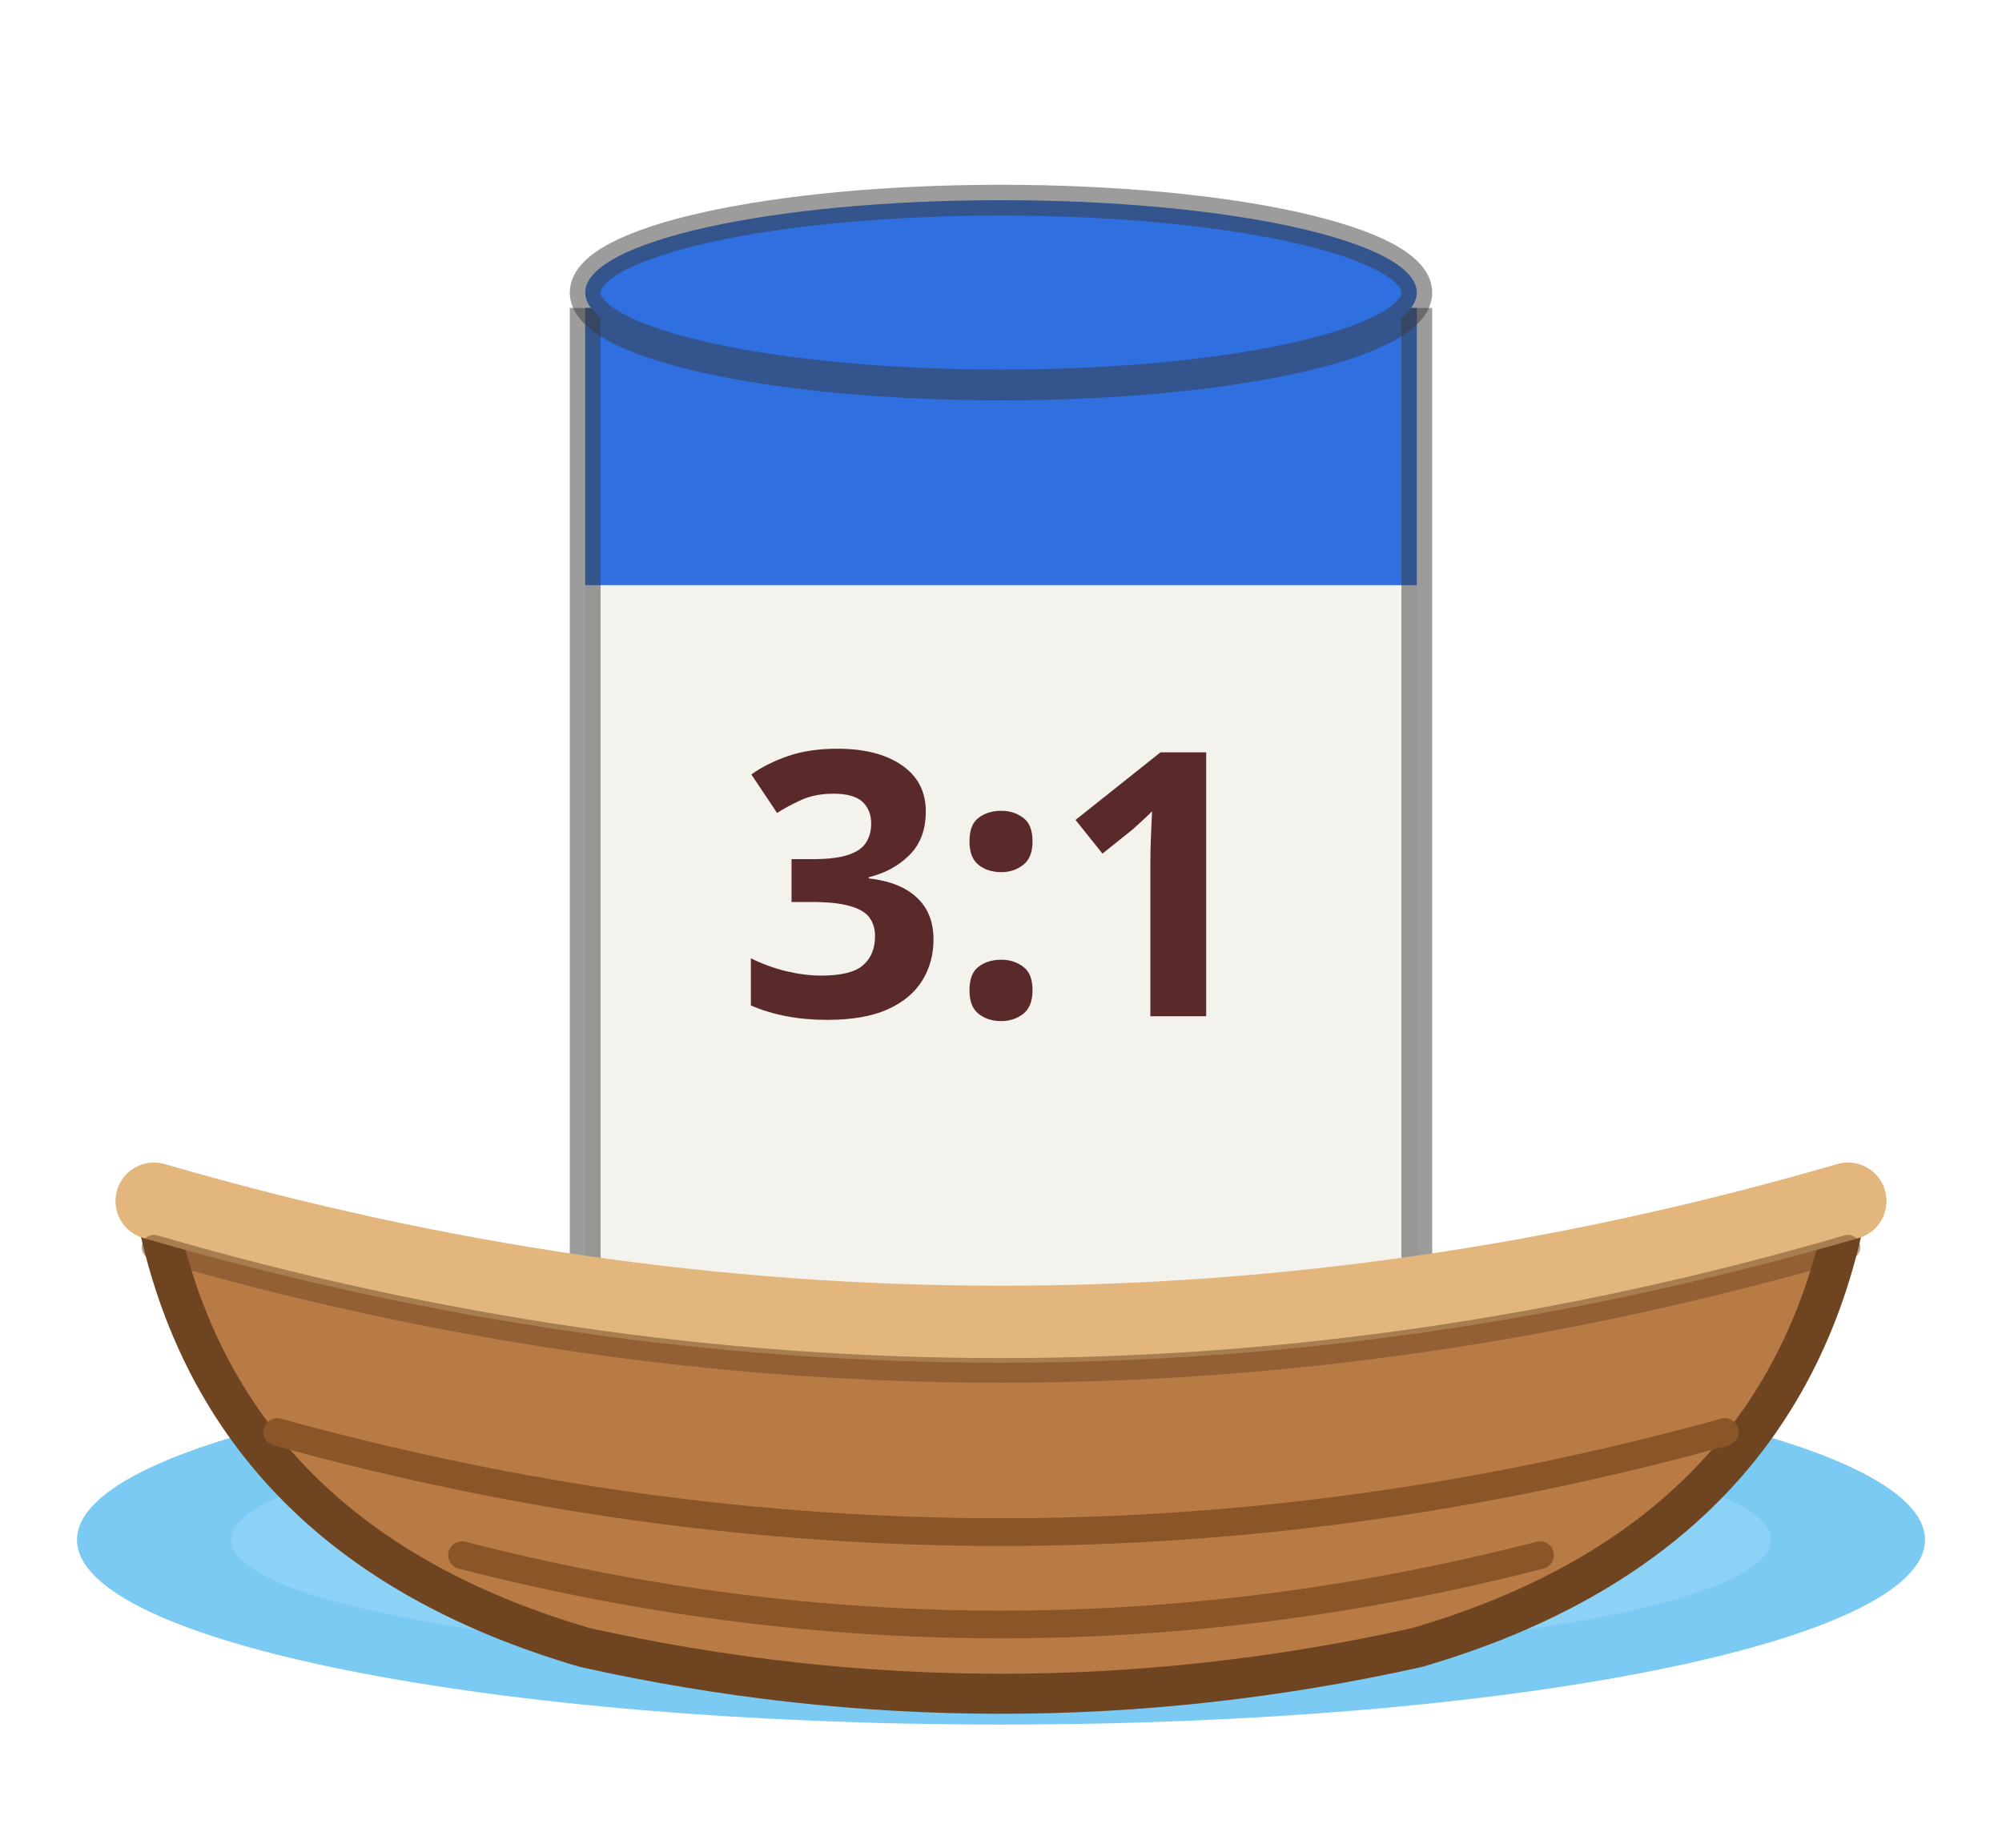
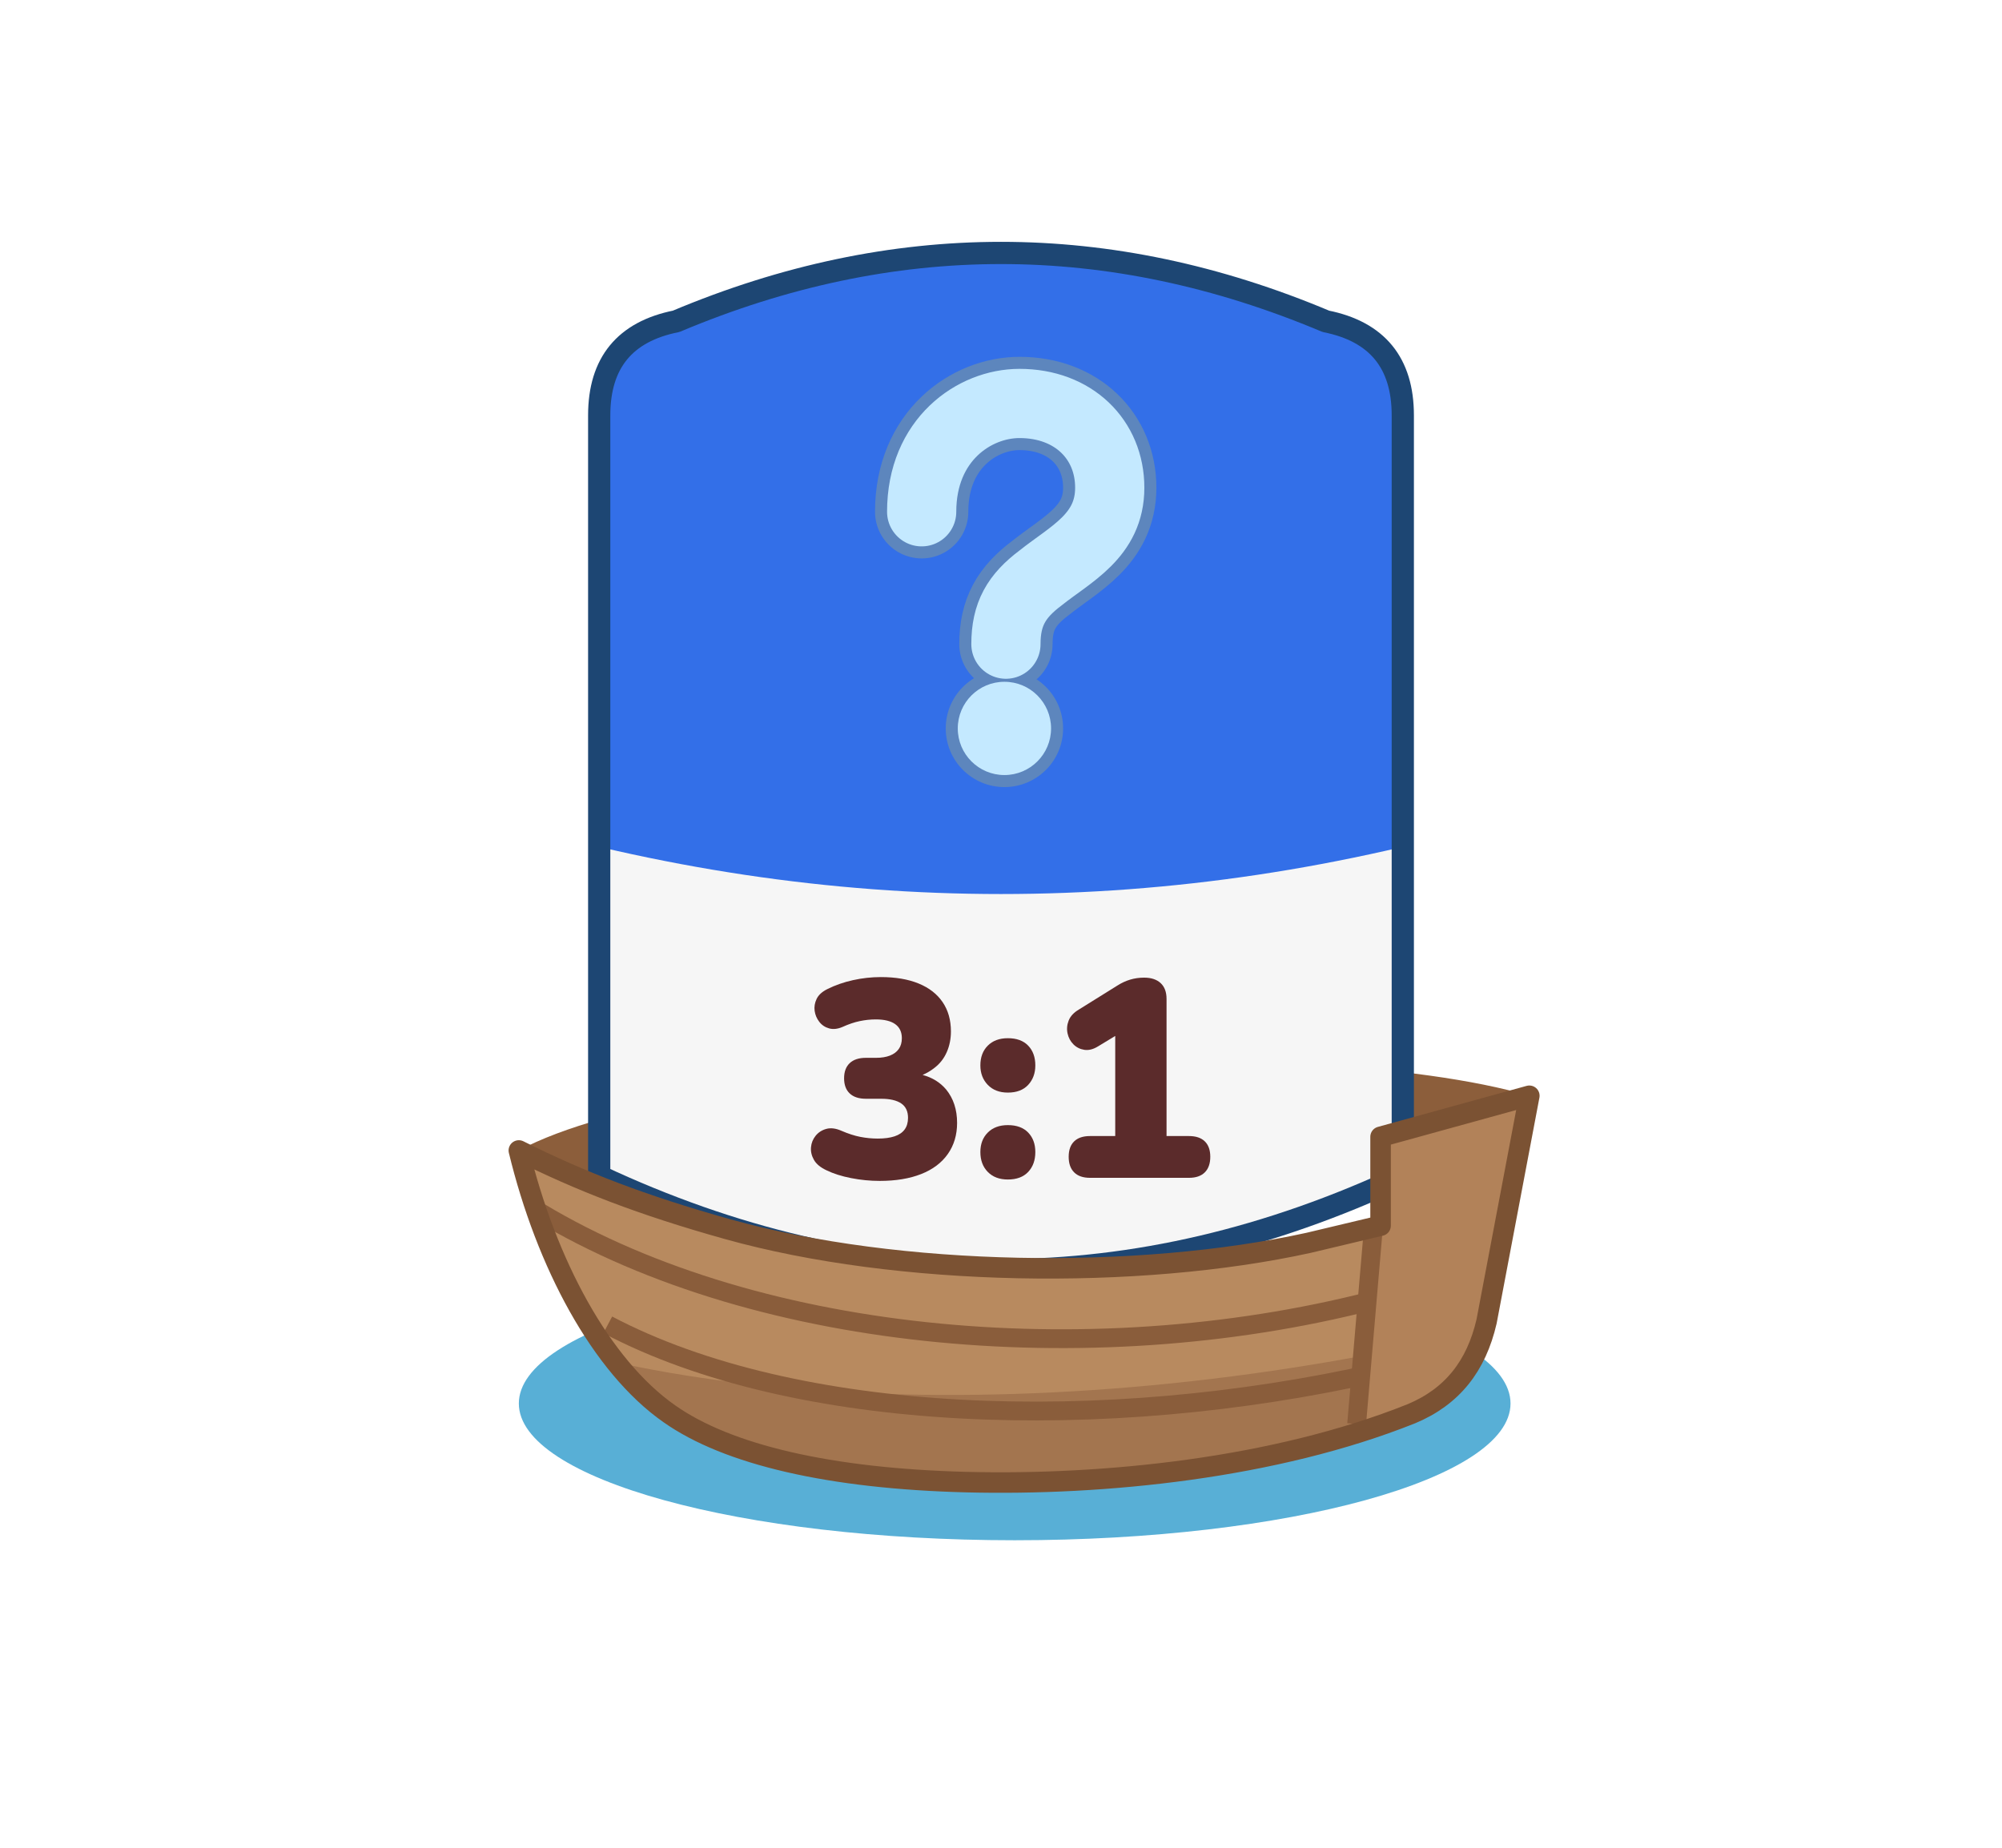
- <svg xmlns="http://www.w3.org/2000/svg" viewBox="0 0 130 120" width="130" height="120">
-   <ellipse cx="65" cy="100" rx="60" ry="12" fill="#6cc4f2" opacity=".9" />
-   <ellipse cx="65" cy="100" rx="50" ry="8" fill="#9ad8f7" opacity=".55" />
-   <clipPath id="barrel">
-     <path d="M38,20 V90 H92 V20Z" />
+ <svg xmlns="http://www.w3.org/2000/svg" width="130" height="120" viewBox="-58.545 -46.296 117.09 108.083">
+   <ellipse cx="0.8" cy="35.8" rx="29" ry="8" fill="#58afd6" />
+   <path d="M-28.2 21 C-18 15.5 18 14 30.9 17.8 L27.5 21 C14 19 -14 20 -24 24 Z" fill="#8c5e3b" />
+   <clipPath id="cy">
+     <path d="M-23.5 -22 Q-23.5 -26.6 -19 -27.5 Q0 -35.5 19 -27.5 Q23.5 -26.6 23.5 -22 L23.5 22.5 Q0 33.5 -23.5 22.5 Z" />
  </clipPath>
-   <g clip-path="url(#barrel)">
-     <rect x="38" y="10" width="54" height="90" fill="#f4f2ec" />
-     <rect x="38" y="16" width="54" height="22" fill="#2f6fe0" />
-     <text x="65" y="66" text-anchor="middle" font-family="'Arial Black',Impact,sans-serif" font-weight="900" font-size="24" fill="#5a2a2a">3:1</text>
+   <path d="M-23.5 -22 Q-23.5 -26.6 -19 -27.5 Q0 -35.5 19 -27.5 Q23.5 -26.6 23.5 -22 L23.5 22.5 Q0 33.5 -23.5 22.5 Z" fill="#f6f6f6" />
+   <g clip-path="url(#cy)">
+     <path d="M-30 -40 L30 -40 L30 1.5 Q0 10.5 -30 1.5 Z" fill="#336fe8" />
  </g>
-   <path d="M38,20 V90 M92,20 V90" fill="none" stroke="#3a3a3a" stroke-opacity=".5" stroke-width="2" />
-   <ellipse cx="65" cy="19" rx="27" ry="6" fill="#2f6fe0" stroke="#3a3a3a" stroke-opacity=".5" stroke-width="2" />
-   <path d="M10,78 Q65,94 120,78 Q116,100 92,107 Q65,113 38,107 Q14,100 10,78Z" fill="#b97b46" stroke="#6e4421" stroke-width="2.6" stroke-linejoin="round" />
-   <path d="M18,93 Q65,106 112,93 M30,101 Q65,110 100,101" fill="none" stroke="#8a5628" stroke-width="1.8" stroke-linecap="round" />
-   <path d="M10,78 Q65,94 120,78" fill="none" stroke="#e2b67c" stroke-width="5" stroke-linecap="round" />
-   <path d="M10,78 Q65,94 120,78" fill="none" stroke="#6e4421" stroke-width="1.6" stroke-linecap="round" opacity=".5" transform="translate(0 3)" />
+   <g transform="translate(0.2 -10.2) scale(0.88) translate(-1.6 9.4)">
+     <path d="M-3.9 -16.4 C-3.9 -21.2 -0.4 -23.6 2.6 -23.6 C6.2 -23.6 8.6 -21.2 8.6 -18 C8.6 -14.8 6 -13.6 4 -12 C2.4 -10.8 1.7 -9.6 1.7 -7.6" fill="none" stroke="#5d86bd" stroke-width="6.2" stroke-linecap="round" stroke-linejoin="round" />
+     <circle cx="1.6" cy="-2" r="3.9" fill="#5d86bd" />
+     <path d="M-3.9 -16.4 C-3.9 -21.2 -0.4 -23.6 2.6 -23.6 C6.2 -23.6 8.6 -21.2 8.6 -18 C8.6 -14.8 6 -13.6 4 -12 C2.4 -10.8 1.7 -9.6 1.7 -7.6" fill="none" stroke="#c4e9ff" stroke-width="4.6" stroke-linecap="round" stroke-linejoin="round" />
+     <circle cx="1.6" cy="-2" r="3.1" fill="#c4e9ff" />
+   </g>
+   <path transform="translate(-11.67 22.60) scale(0.0164 -0.0164)" d="M279 -11Q228 -11 177.0 -1.0Q126 9 89 27Q57 42 44.5 64.0Q32 86 34.0 109.0Q36 132 50.5 150.0Q65 168 88.5 174.5Q112 181 142 168Q179 152 210.0 146.0Q241 140 272 140Q308 140 332.0 148.0Q356 156 368.0 172.5Q380 189 380 214Q380 249 355.5 265.5Q331 282 284 282H230Q192 282 172.0 301.0Q152 320 152.0 355.0Q152 390 172.0 409.0Q192 428 230 428H266Q295 428 315.5 436.0Q336 444 347.0 459.5Q358 475 358 498Q358 531 334.5 548.0Q311 565 265 565Q237 565 208.0 559.0Q179 553 146 538Q120 527 98.5 533.0Q77 539 63.5 556.5Q50 574 47.0 595.5Q44 617 54.0 638.0Q64 659 92 673Q134 694 183.5 705.0Q233 716 283 716Q362 716 418.0 693.0Q474 670 503.5 626.5Q533 583 533 522Q533 482 518.0 448.0Q503 414 474 392Q455 377 432 367Q484 353 516 315Q555 267 555 196Q555 132 522.0 85.0Q489 38 427.0 13.5Q365 -11 279 -11Z" fill="#5b2b2b" />
+   <path transform="translate(-1.83 22.60) scale(0.0164 -0.0164)" d="M136 -6Q91 -6 64.5 21.0Q38 48 38 92Q38 135 64.5 161.5Q91 188 136 188Q183 188 208.5 161.5Q234 135 234 92Q234 48 208.5 21.0Q183 -6 136 -6ZM136 304Q91 304 64.5 331.5Q38 359 38 401Q38 445 64.5 471.5Q91 498 136 498Q183 498 208.5 471.5Q234 445 234 401Q234 359 208.5 331.5Q183 304 136 304Z" fill="#5b2b2b" />
+   <path transform="translate(2.63 22.60) scale(0.0164 -0.0164)" d="M157 0Q120 0 100.5 19.5Q81 39 81.0 75.0Q81 111 100.5 130.0Q120 149 157 149H247V506L186 469Q160 453 137.0 456.5Q114 460 98.0 476.0Q82 492 77.0 515.0Q72 538 81.0 561.0Q90 584 117 600L255 686Q277 700 300.5 707.0Q324 714 350 714Q388 714 409.0 694.5Q430 675 430 638V149H510Q547 149 566.5 130.0Q586 111 586.0 75.0Q586 39 566.5 19.5Q547 0 510 0Z" fill="#5b2b2b" />
+   <path d="M-23.5 -22 Q-23.5 -26.6 -19 -27.5 Q0 -35.5 19 -27.5 Q23.5 -26.6 23.5 -22 L23.5 22.5 Q0 33.5 -23.5 22.5 Z" fill="none" stroke="#1d4673" stroke-width="1.3" stroke-linejoin="round" />
+   <clipPath id="hu">
+     <path d="M-28.2 21 C-24.6 22.8 -21 24.2 -16 25.6 C-6 28.4 8 28.6 18 26.4 L22.2 25.4 L22.2 20.2 L30.9 17.8 L28.4 31 C27.8 33.6 26.4 35.4 24 36.4 C16 39.6 6 40.6 -2 40.4 C-10 40.2 -16 38.8 -19.4 36.4 C-23.4 33.6 -26.6 27.6 -28.2 21 Z" />
+   </clipPath>
+   <path d="M-28.2 21 C-24.6 22.8 -21 24.2 -16 25.6 C-6 28.4 8 28.6 18 26.4 L22.2 25.4 L22.2 20.2 L30.9 17.8 L28.4 31 C27.8 33.6 26.4 35.4 24 36.4 C16 39.6 6 40.6 -2 40.4 C-10 40.2 -16 38.8 -19.4 36.4 C-23.4 33.6 -26.6 27.6 -28.2 21 Z" fill="#b88a5f" />
+   <g clip-path="url(#hu)">
+     <path d="M-32 18 C-20 27 10 31 34 22 L34 14 L-32 14 Z" fill="#d6a97f" />
+     <path d="M-32 30.4 C-18 36.6 8 37.4 34 30 L34 44 L-32 44 Z" fill="#a3754f" />
+     <path d="M-27 24.6 C-14 32.4 6 34 22.4 29.6" fill="none" stroke="#8a5d3b" stroke-width="1.1" />
+     <path d="M-23 31.2 C-12 37 6 37.6 22 34" fill="none" stroke="#8a5d3b" stroke-width="1.1" />
+     <path d="M22.2 20.2 L30.9 17.8 L28.4 31 C27.8 33.6 26.4 35.4 24 36.4 L20.6 37.4 Z" fill="#b28259" />
+     <path d="M22.2 20.6 L20.8 37" fill="none" stroke="#8a5d3b" stroke-width="1.1" />
+   </g>
+   <path d="M-28.2 21 C-24.6 22.8 -21 24.2 -16 25.6 C-6 28.4 8 28.6 18 26.4 L22.2 25.4 L22.2 20.2 L30.9 17.8 L28.4 31 C27.8 33.6 26.4 35.4 24 36.4 C16 39.6 6 40.6 -2 40.4 C-10 40.2 -16 38.8 -19.4 36.4 C-23.4 33.6 -26.6 27.6 -28.2 21 Z" fill="none" stroke="#7b5233" stroke-width="1.2" stroke-linejoin="round" />
</svg>
